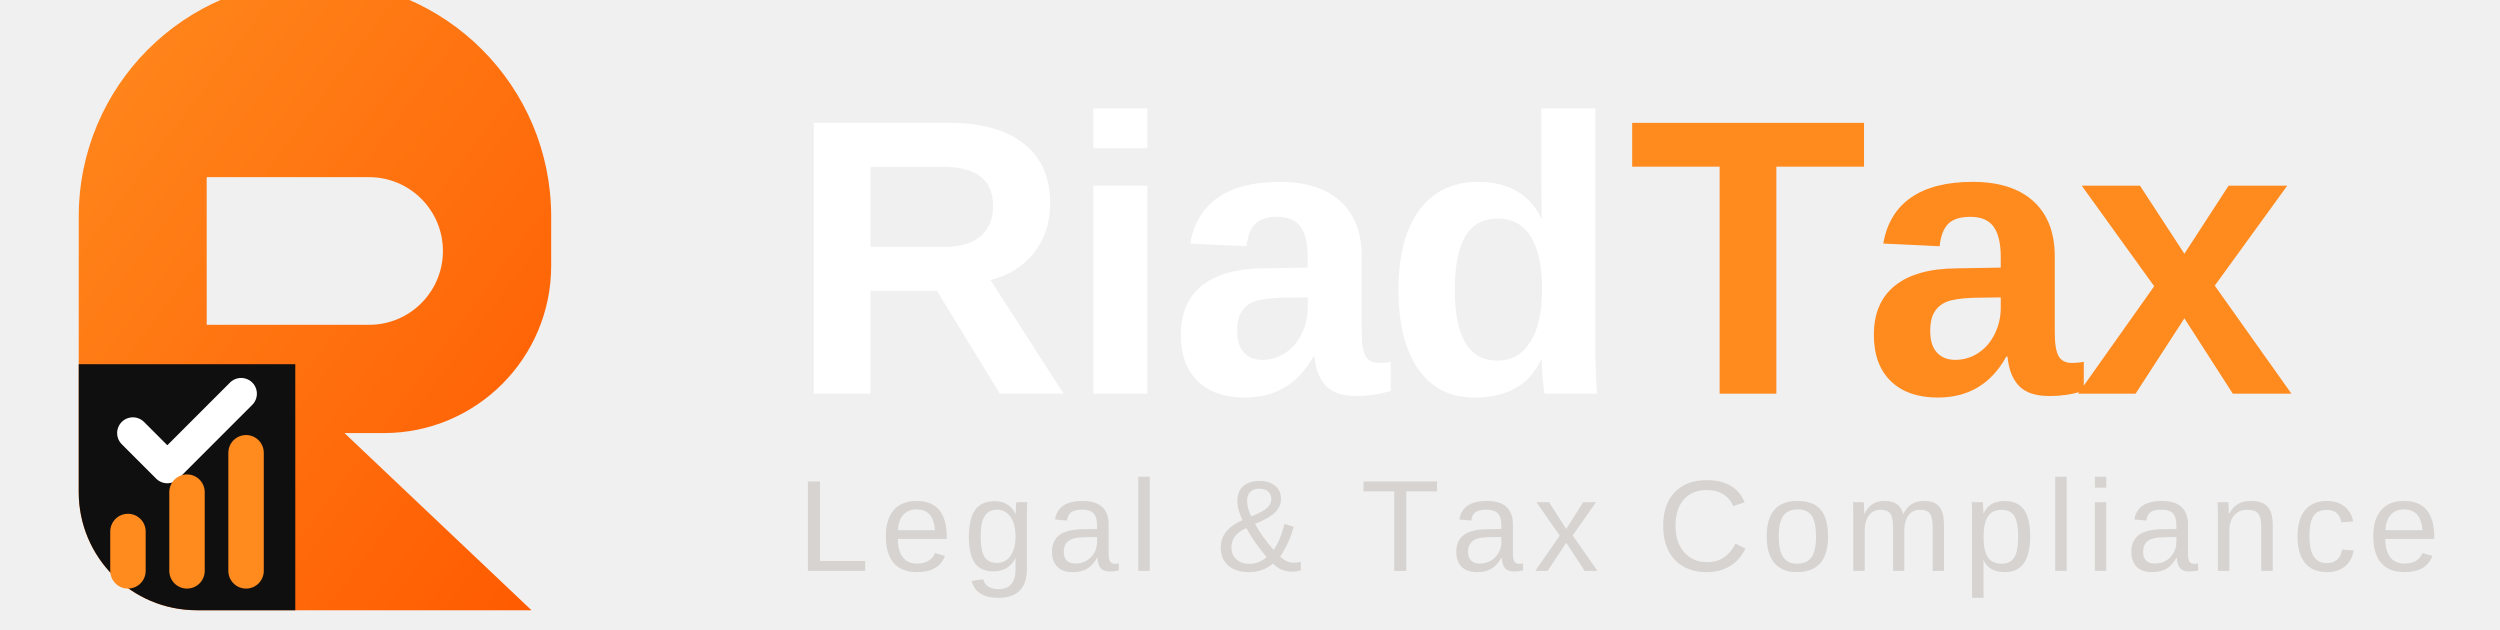
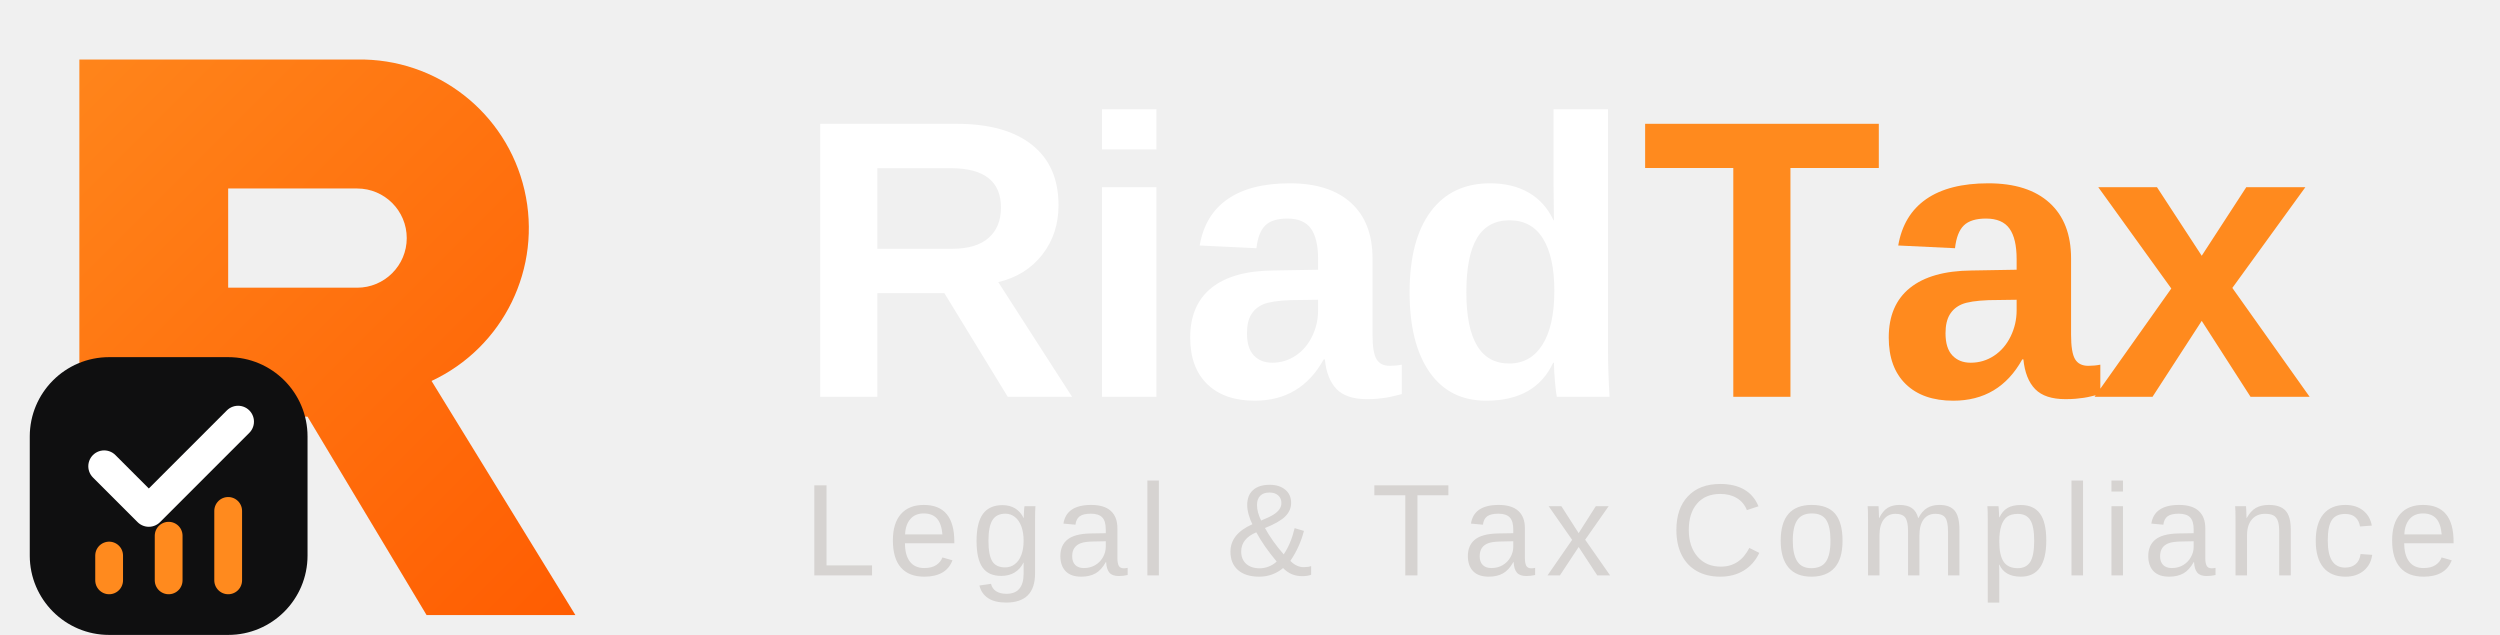
- <svg xmlns="http://www.w3.org/2000/svg" viewBox="0 0 254 64" width="254" height="64" role="img" aria-label="RiadTax">
+ <svg xmlns="http://www.w3.org/2000/svg" viewBox="0 0 252 64" width="252" height="64" role="img" aria-label="RiadTax">
  <defs>
-     <linearGradient id="rt-g" x1="0" y1="0" x2="1" y2="1">
+     <linearGradient id="rt-g" gradientUnits="userSpaceOnUse" x1="0" y1="0" x2="64" y2="64">
      <stop offset="0" stop-color="#ff8a1e" />
      <stop offset="1" stop-color="#ff5a00" />
    </linearGradient>
  </defs>
-   <g transform="translate(0 0) scale(1.0)">
-     <path d="M8 22 A24 24 0 0 1 56 22 V27 A17 17 0 0 1 39 44 H35 L54 62 H20 A12 12 0 0 1 8 50 Z M21 18 V33 H37.5 A7.5 7.5 0 0 0 37.5 18 Z" fill="url(#rt-g)" fill-rule="evenodd" />
-     <path d="M8 50 V37 H30 V62 H20 A12 12 0 0 1 8 50 Z" fill="#0f0f10" />
-     <path d="M13.5 44 L17 47.5 L24.5 40" fill="none" stroke="#ffffff" stroke-width="3.2" stroke-linecap="round" stroke-linejoin="round" />
-     <path d="M13 58 V54 M19 58 V50 M25 58 V46" fill="none" stroke="#ff8a1e" stroke-width="3.6" stroke-linecap="round" />
+   <g transform="translate(0 0) scale(1)">
+     <path d="M8 62 V6 H36 A17 17 0 0 1 43.5 38.4 L58 62 H43 L31 42 H23 V62 Z M23 19 V29 H36 A5 5 0 0 0 36 19 Z" fill="url(#rt-g)" fill-rule="evenodd" />
+     <rect x="3" y="36" width="28" height="28" rx="8" fill="#0f0f10" />
+     <rect x="5.5" y="38.5" width="23" height="23" rx="6" fill="#0f0f10" />
+     <path d="M10.5 47 L15 51.5 L24 42.5" fill="none" stroke="#ffffff" stroke-width="3.2" stroke-linecap="round" stroke-linejoin="round" />
+     <path d="M11 58.5 V56 M17 58.5 V54 M23 58.5 V51.5" fill="none" stroke="#ff8a1e" stroke-width="2.8" stroke-linecap="round" />
  </g>
  <path d="M101.582 40.0 95.195 29.551H88.438V40.0H82.676V12.48H96.426Q101.348 12.48 104.023 14.6Q106.699 16.719 106.699 20.684Q106.699 23.574 105.059 25.674Q103.418 27.773 100.625 28.438L108.066 40.0ZM100.898 20.918Q100.898 16.953 95.82 16.953H88.438V25.078H95.977Q98.398 25.078 99.648 23.984Q100.898 22.891 100.898 20.918Z M111.08 15.059V11.016H116.568V15.059ZM111.08 40.0V18.867H116.568V40.0Z M126.476 40.391Q123.409 40.391 121.691 38.721Q119.972 37.051 119.972 34.023Q119.972 30.742 122.111 29.023Q124.249 27.305 128.312 27.266L132.863 27.188V26.113Q132.863 24.043 132.14 23.037Q131.417 22.031 129.777 22.031Q128.253 22.031 127.54 22.725Q126.827 23.418 126.652 25.02L120.929 24.746Q121.456 21.66 123.751 20.068Q126.046 18.477 130.011 18.477Q134.015 18.477 136.183 20.449Q138.351 22.422 138.351 26.055V33.75Q138.351 35.527 138.751 36.201Q139.152 36.875 140.089 36.875Q140.714 36.875 141.3 36.758V39.727Q140.812 39.844 140.421 39.941Q140.03 40.039 139.64 40.098Q139.249 40.156 138.81 40.195Q138.37 40.234 137.784 40.234Q135.714 40.234 134.728 39.219Q133.741 38.203 133.546 36.23H133.429Q131.124 40.391 126.476 40.391ZM132.863 30.215 130.05 30.254Q128.136 30.332 127.335 30.674Q126.534 31.016 126.114 31.719Q125.695 32.422 125.695 33.594Q125.695 35.098 126.388 35.83Q127.081 36.562 128.234 36.562Q129.523 36.562 130.587 35.859Q131.652 35.156 132.257 33.916Q132.863 32.676 132.863 31.289Z M156.93 40.0Q156.852 39.707 156.745 38.525Q156.638 37.344 156.638 36.562H156.559Q154.782 40.391 149.802 40.391Q146.11 40.391 144.098 37.51Q142.087 34.629 142.087 29.453Q142.087 24.199 144.206 21.338Q146.325 18.477 150.212 18.477Q152.458 18.477 154.089 19.414Q155.72 20.352 156.598 22.207H156.638L156.598 18.73V11.016H162.087V35.391Q162.087 37.344 162.243 40.0ZM156.677 29.316Q156.677 25.898 155.534 24.053Q154.391 22.207 152.165 22.207Q149.958 22.207 148.884 23.994Q147.809 25.781 147.809 29.453Q147.809 36.641 152.126 36.641Q154.294 36.641 155.485 34.736Q156.677 32.832 156.677 29.316Z" fill="#ffffff" />
  <path d="M180.477 16.934V40.0H174.716V16.934H165.829V12.48H189.384V16.934Z M196.889 40.391Q193.823 40.391 192.104 38.721Q190.385 37.051 190.385 34.023Q190.385 30.742 192.524 29.023Q194.663 27.305 198.725 27.266L203.276 27.188V26.113Q203.276 24.043 202.553 23.037Q201.83 22.031 200.19 22.031Q198.666 22.031 197.954 22.725Q197.241 23.418 197.065 25.02L191.342 24.746Q191.87 21.66 194.164 20.068Q196.459 18.477 200.424 18.477Q204.428 18.477 206.596 20.449Q208.764 22.422 208.764 26.055V33.75Q208.764 35.527 209.164 36.201Q209.565 36.875 210.502 36.875Q211.127 36.875 211.713 36.758V39.727Q211.225 39.844 210.834 39.941Q210.444 40.039 210.053 40.098Q209.663 40.156 209.223 40.195Q208.784 40.234 208.198 40.234Q206.127 40.234 205.141 39.219Q204.155 38.203 203.959 36.23H203.842Q201.538 40.391 196.889 40.391ZM203.276 30.215 200.463 30.254Q198.549 30.332 197.748 30.674Q196.948 31.016 196.528 31.719Q196.108 32.422 196.108 33.594Q196.108 35.098 196.801 35.83Q197.495 36.562 198.647 36.562Q199.936 36.562 201 35.859Q202.065 35.156 202.67 33.916Q203.276 32.676 203.276 31.289Z M226.855 40.0 221.934 32.344 216.973 40.0H211.133L218.867 29.082L211.504 18.867H217.422L221.934 25.781L226.426 18.867H232.383L225.02 29.023L232.813 40.0Z" fill="#ff8a1e" />
  <path d="M82.083 58.0V48.919H83.314V56.995H87.903V58.0Z M91.22 54.758Q91.22 55.957 91.716 56.608Q92.213 57.259 93.167 57.259Q93.921 57.259 94.375 56.956Q94.829 56.653 94.991 56.189L96.009 56.479Q95.384 58.129 93.167 58.129Q91.62 58.129 90.811 57.207Q90.002 56.286 90.002 54.468Q90.002 52.741 90.811 51.819Q91.62 50.897 93.121 50.897Q96.196 50.897 96.196 54.603V54.758ZM94.997 53.869Q94.9 52.766 94.436 52.26Q93.972 51.754 93.102 51.754Q92.258 51.754 91.765 52.318Q91.272 52.882 91.233 53.869Z M101.414 60.739Q100.274 60.739 99.597 60.291Q98.92 59.843 98.727 59.018L99.893 58.851Q100.009 59.334 100.406 59.595Q100.802 59.856 101.447 59.856Q103.18 59.856 103.18 57.826V56.704H103.168Q102.839 57.375 102.265 57.713Q101.692 58.052 100.925 58.052Q99.642 58.052 99.039 57.201Q98.437 56.35 98.437 54.526Q98.437 52.676 99.084 51.796Q99.732 50.917 101.054 50.917Q101.795 50.917 102.339 51.255Q102.884 51.593 103.18 52.219H103.193Q103.193 52.025 103.219 51.548Q103.245 51.071 103.271 51.026H104.373Q104.334 51.374 104.334 52.47V57.8Q104.334 60.739 101.414 60.739ZM103.18 54.513Q103.18 53.662 102.948 53.047Q102.716 52.431 102.294 52.106Q101.872 51.78 101.337 51.78Q100.448 51.78 100.042 52.425Q99.636 53.069 99.636 54.513Q99.636 55.944 100.016 56.569Q100.396 57.194 101.318 57.194Q101.866 57.194 102.291 56.872Q102.716 56.55 102.948 55.947Q103.18 55.345 103.18 54.513Z M108.992 58.129Q107.941 58.129 107.413 57.575Q106.884 57.02 106.884 56.054Q106.884 54.971 107.597 54.391Q108.309 53.811 109.894 53.772L111.461 53.746V53.366Q111.461 52.515 111.1 52.148Q110.739 51.78 109.965 51.78Q109.185 51.78 108.831 52.045Q108.476 52.309 108.405 52.889L107.194 52.779Q107.49 50.897 109.991 50.897Q111.306 50.897 111.97 51.5Q112.634 52.103 112.634 53.243V56.247Q112.634 56.763 112.769 57.024Q112.904 57.285 113.285 57.285Q113.452 57.285 113.665 57.239V57.961Q113.227 58.064 112.769 58.064Q112.124 58.064 111.831 57.726Q111.538 57.388 111.499 56.666H111.461Q111.016 57.465 110.426 57.797Q109.836 58.129 108.992 58.129ZM109.256 57.259Q109.894 57.259 110.391 56.969Q110.887 56.679 111.174 56.173Q111.461 55.667 111.461 55.132V54.558L110.191 54.584Q109.372 54.597 108.95 54.752Q108.528 54.906 108.302 55.229Q108.077 55.551 108.077 56.073Q108.077 56.64 108.383 56.949Q108.689 57.259 109.256 57.259Z M115.654 58.0V48.435H116.814V58.0Z  M131.254 58.077Q130.113 58.077 129.333 57.259Q128.85 57.678 128.231 57.903Q127.613 58.129 126.936 58.129Q125.55 58.129 124.789 57.462Q124.029 56.795 124.029 55.609Q124.029 53.817 126.24 52.844Q126.027 52.444 125.872 51.896Q125.718 51.348 125.718 50.897Q125.718 49.93 126.307 49.399Q126.897 48.867 127.98 48.867Q128.953 48.867 129.549 49.357Q130.146 49.847 130.146 50.697Q130.146 51.458 129.556 52.051Q128.966 52.644 127.509 53.224Q128.225 54.545 129.398 55.879Q130.126 54.81 130.5 53.237L131.435 53.514Q131.029 55.119 130.068 56.537Q130.687 57.169 131.409 57.169Q131.866 57.169 132.163 57.065V57.936Q131.802 58.077 131.254 58.077ZM129.166 50.697Q129.166 50.233 128.844 49.94Q128.521 49.647 127.967 49.647Q127.348 49.647 127.026 49.979Q126.704 50.311 126.704 50.897Q126.704 51.632 127.123 52.47Q127.967 52.128 128.363 51.877Q128.76 51.626 128.963 51.336Q129.166 51.046 129.166 50.697ZM128.689 56.601Q127.413 55.093 126.633 53.656Q125.112 54.3 125.112 55.596Q125.112 56.376 125.611 56.83Q126.111 57.285 126.974 57.285Q127.432 57.285 127.89 57.107Q128.347 56.93 128.689 56.601Z  M142.877 49.924V58.0H141.653V49.924H138.533V48.919H145.997V49.924Z M150.068 58.129Q149.017 58.129 148.489 57.575Q147.96 57.02 147.96 56.054Q147.96 54.971 148.673 54.391Q149.385 53.811 150.97 53.772L152.537 53.746V53.366Q152.537 52.515 152.176 52.148Q151.815 51.78 151.041 51.78Q150.261 51.78 149.907 52.045Q149.552 52.309 149.481 52.889L148.27 52.779Q148.566 50.897 151.067 50.897Q152.382 50.897 153.046 51.5Q153.71 52.103 153.71 53.243V56.247Q153.71 56.763 153.845 57.024Q153.98 57.285 154.361 57.285Q154.528 57.285 154.741 57.239V57.961Q154.303 58.064 153.845 58.064Q153.2 58.064 152.907 57.726Q152.614 57.388 152.575 56.666H152.537Q152.092 57.465 151.502 57.797Q150.912 58.129 150.068 58.129ZM150.332 57.259Q150.97 57.259 151.467 56.969Q151.963 56.679 152.25 56.173Q152.537 55.667 152.537 55.132V54.558L151.267 54.584Q150.448 54.597 150.026 54.752Q149.604 54.906 149.378 55.229Q149.153 55.551 149.153 56.073Q149.153 56.64 149.459 56.949Q149.765 57.259 150.332 57.259Z M161.004 58.0 159.128 55.138 157.239 58.0H155.989L158.471 54.416L156.105 51.026H157.388L159.128 53.74L160.855 51.026H162.151L159.785 54.404L162.299 58.0Z  M173.413 49.789Q171.905 49.789 171.067 50.759Q170.229 51.729 170.229 53.417Q170.229 55.087 171.102 56.102Q171.976 57.117 173.464 57.117Q175.372 57.117 176.333 55.229L177.338 55.731Q176.777 56.904 175.762 57.517Q174.747 58.129 173.406 58.129Q172.034 58.129 171.031 57.558Q170.029 56.988 169.504 55.928Q168.979 54.868 168.979 53.417Q168.979 51.245 170.152 50.014Q171.325 48.783 173.4 48.783Q174.85 48.783 175.823 49.35Q176.797 49.918 177.254 51.033L176.088 51.419Q175.772 50.627 175.073 50.208Q174.373 49.789 173.413 49.789Z M185.728 54.507Q185.728 56.337 184.922 57.233Q184.116 58.129 182.582 58.129Q181.055 58.129 180.275 57.198Q179.495 56.266 179.495 54.507Q179.495 50.897 182.621 50.897Q184.22 50.897 184.974 51.777Q185.728 52.657 185.728 54.507ZM184.51 54.507Q184.51 53.063 184.081 52.409Q183.652 51.754 182.64 51.754Q181.622 51.754 181.168 52.422Q180.713 53.089 180.713 54.507Q180.713 55.886 181.161 56.579Q181.609 57.272 182.57 57.272Q183.614 57.272 184.062 56.601Q184.51 55.931 184.51 54.507Z M192.332 58.0V53.579Q192.332 52.567 192.055 52.18Q191.778 51.793 191.056 51.793Q190.315 51.793 189.883 52.36Q189.451 52.928 189.451 53.959V58.0H188.297V52.515Q188.297 51.297 188.259 51.026H189.354Q189.361 51.058 189.367 51.2Q189.374 51.342 189.383 51.526Q189.393 51.709 189.406 52.219H189.425Q189.799 51.477 190.282 51.187Q190.766 50.897 191.462 50.897Q192.255 50.897 192.716 51.213Q193.176 51.529 193.357 52.219H193.376Q193.737 51.516 194.25 51.207Q194.762 50.897 195.49 50.897Q196.547 50.897 197.027 51.471Q197.508 52.045 197.508 53.353V58.0H196.36V53.579Q196.36 52.567 196.083 52.18Q195.806 51.793 195.084 51.793Q194.324 51.793 193.901 52.357Q193.479 52.921 193.479 53.959V58.0Z M206.265 54.481Q206.265 58.129 203.699 58.129Q202.088 58.129 201.534 56.917H201.502Q201.527 56.969 201.527 58.013V60.739H200.367V52.451Q200.367 51.374 200.329 51.026H201.45Q201.456 51.052 201.469 51.21Q201.482 51.368 201.498 51.696Q201.514 52.025 201.514 52.148H201.54Q201.85 51.503 202.359 51.203Q202.868 50.904 203.699 50.904Q204.988 50.904 205.627 51.767Q206.265 52.631 206.265 54.481ZM205.046 54.507Q205.046 53.05 204.653 52.425Q204.26 51.8 203.403 51.8Q202.713 51.8 202.323 52.09Q201.933 52.38 201.73 52.995Q201.527 53.611 201.527 54.597Q201.527 55.97 201.966 56.621Q202.404 57.272 203.39 57.272Q204.254 57.272 204.65 56.637Q205.046 56.002 205.046 54.507Z M208.808 58.0V48.435H209.969V58.0Z M212.835 49.544V48.435H213.995V49.544ZM212.835 58.0V51.026H213.995V58.0Z M218.653 58.129Q217.602 58.129 217.073 57.575Q216.545 57.02 216.545 56.054Q216.545 54.971 217.257 54.391Q217.969 53.811 219.555 53.772L221.121 53.746V53.366Q221.121 52.515 220.76 52.148Q220.399 51.78 219.626 51.78Q218.846 51.78 218.491 52.045Q218.137 52.309 218.066 52.889L216.854 52.779Q217.151 50.897 219.652 50.897Q220.966 50.897 221.63 51.5Q222.294 52.103 222.294 53.243V56.247Q222.294 56.763 222.429 57.024Q222.565 57.285 222.945 57.285Q223.113 57.285 223.325 57.239V57.961Q222.887 58.064 222.429 58.064Q221.785 58.064 221.492 57.726Q221.198 57.388 221.16 56.666H221.121Q220.676 57.465 220.087 57.797Q219.497 58.129 218.653 58.129ZM218.917 57.259Q219.555 57.259 220.051 56.969Q220.547 56.679 220.834 56.173Q221.121 55.667 221.121 55.132V54.558L219.851 54.584Q219.033 54.597 218.611 54.752Q218.188 54.906 217.963 55.229Q217.737 55.551 217.737 56.073Q217.737 56.64 218.043 56.949Q218.35 57.259 218.917 57.259Z M229.743 58.0V53.579Q229.743 52.889 229.607 52.509Q229.472 52.128 229.176 51.961Q228.879 51.793 228.305 51.793Q227.468 51.793 226.984 52.367Q226.501 52.94 226.501 53.959V58.0H225.341V52.515Q225.341 51.297 225.302 51.026H226.398Q226.404 51.058 226.411 51.2Q226.417 51.342 226.427 51.526Q226.436 51.709 226.449 52.219H226.469Q226.868 51.497 227.393 51.197Q227.919 50.897 228.699 50.897Q229.846 50.897 230.378 51.468Q230.909 52.038 230.909 53.353V58.0Z M234.639 54.481Q234.639 55.873 235.077 56.543Q235.516 57.214 236.399 57.214Q237.017 57.214 237.433 56.879Q237.849 56.543 237.946 55.847L239.119 55.925Q238.983 56.93 238.261 57.529Q237.539 58.129 236.431 58.129Q234.968 58.129 234.198 57.204Q233.427 56.279 233.427 54.507Q233.427 52.747 234.201 51.822Q234.974 50.897 236.418 50.897Q237.488 50.897 238.194 51.452Q238.899 52.006 239.08 52.979L237.887 53.069Q237.797 52.489 237.43 52.148Q237.062 51.806 236.386 51.806Q235.464 51.806 235.052 52.418Q234.639 53.031 234.639 54.481Z M242.346 54.758Q242.346 55.957 242.842 56.608Q243.338 57.259 244.292 57.259Q245.046 57.259 245.5 56.956Q245.955 56.653 246.116 56.189L247.134 56.479Q246.509 58.129 244.292 58.129Q242.745 58.129 241.936 57.207Q241.127 56.286 241.127 54.468Q241.127 52.741 241.936 51.819Q242.745 50.897 244.247 50.897Q247.321 50.897 247.321 54.603V54.758ZM246.122 53.869Q246.026 52.766 245.562 52.26Q245.098 51.754 244.228 51.754Q243.383 51.754 242.89 52.318Q242.397 52.882 242.358 53.869Z" fill="#d6d3d1" />
</svg>
